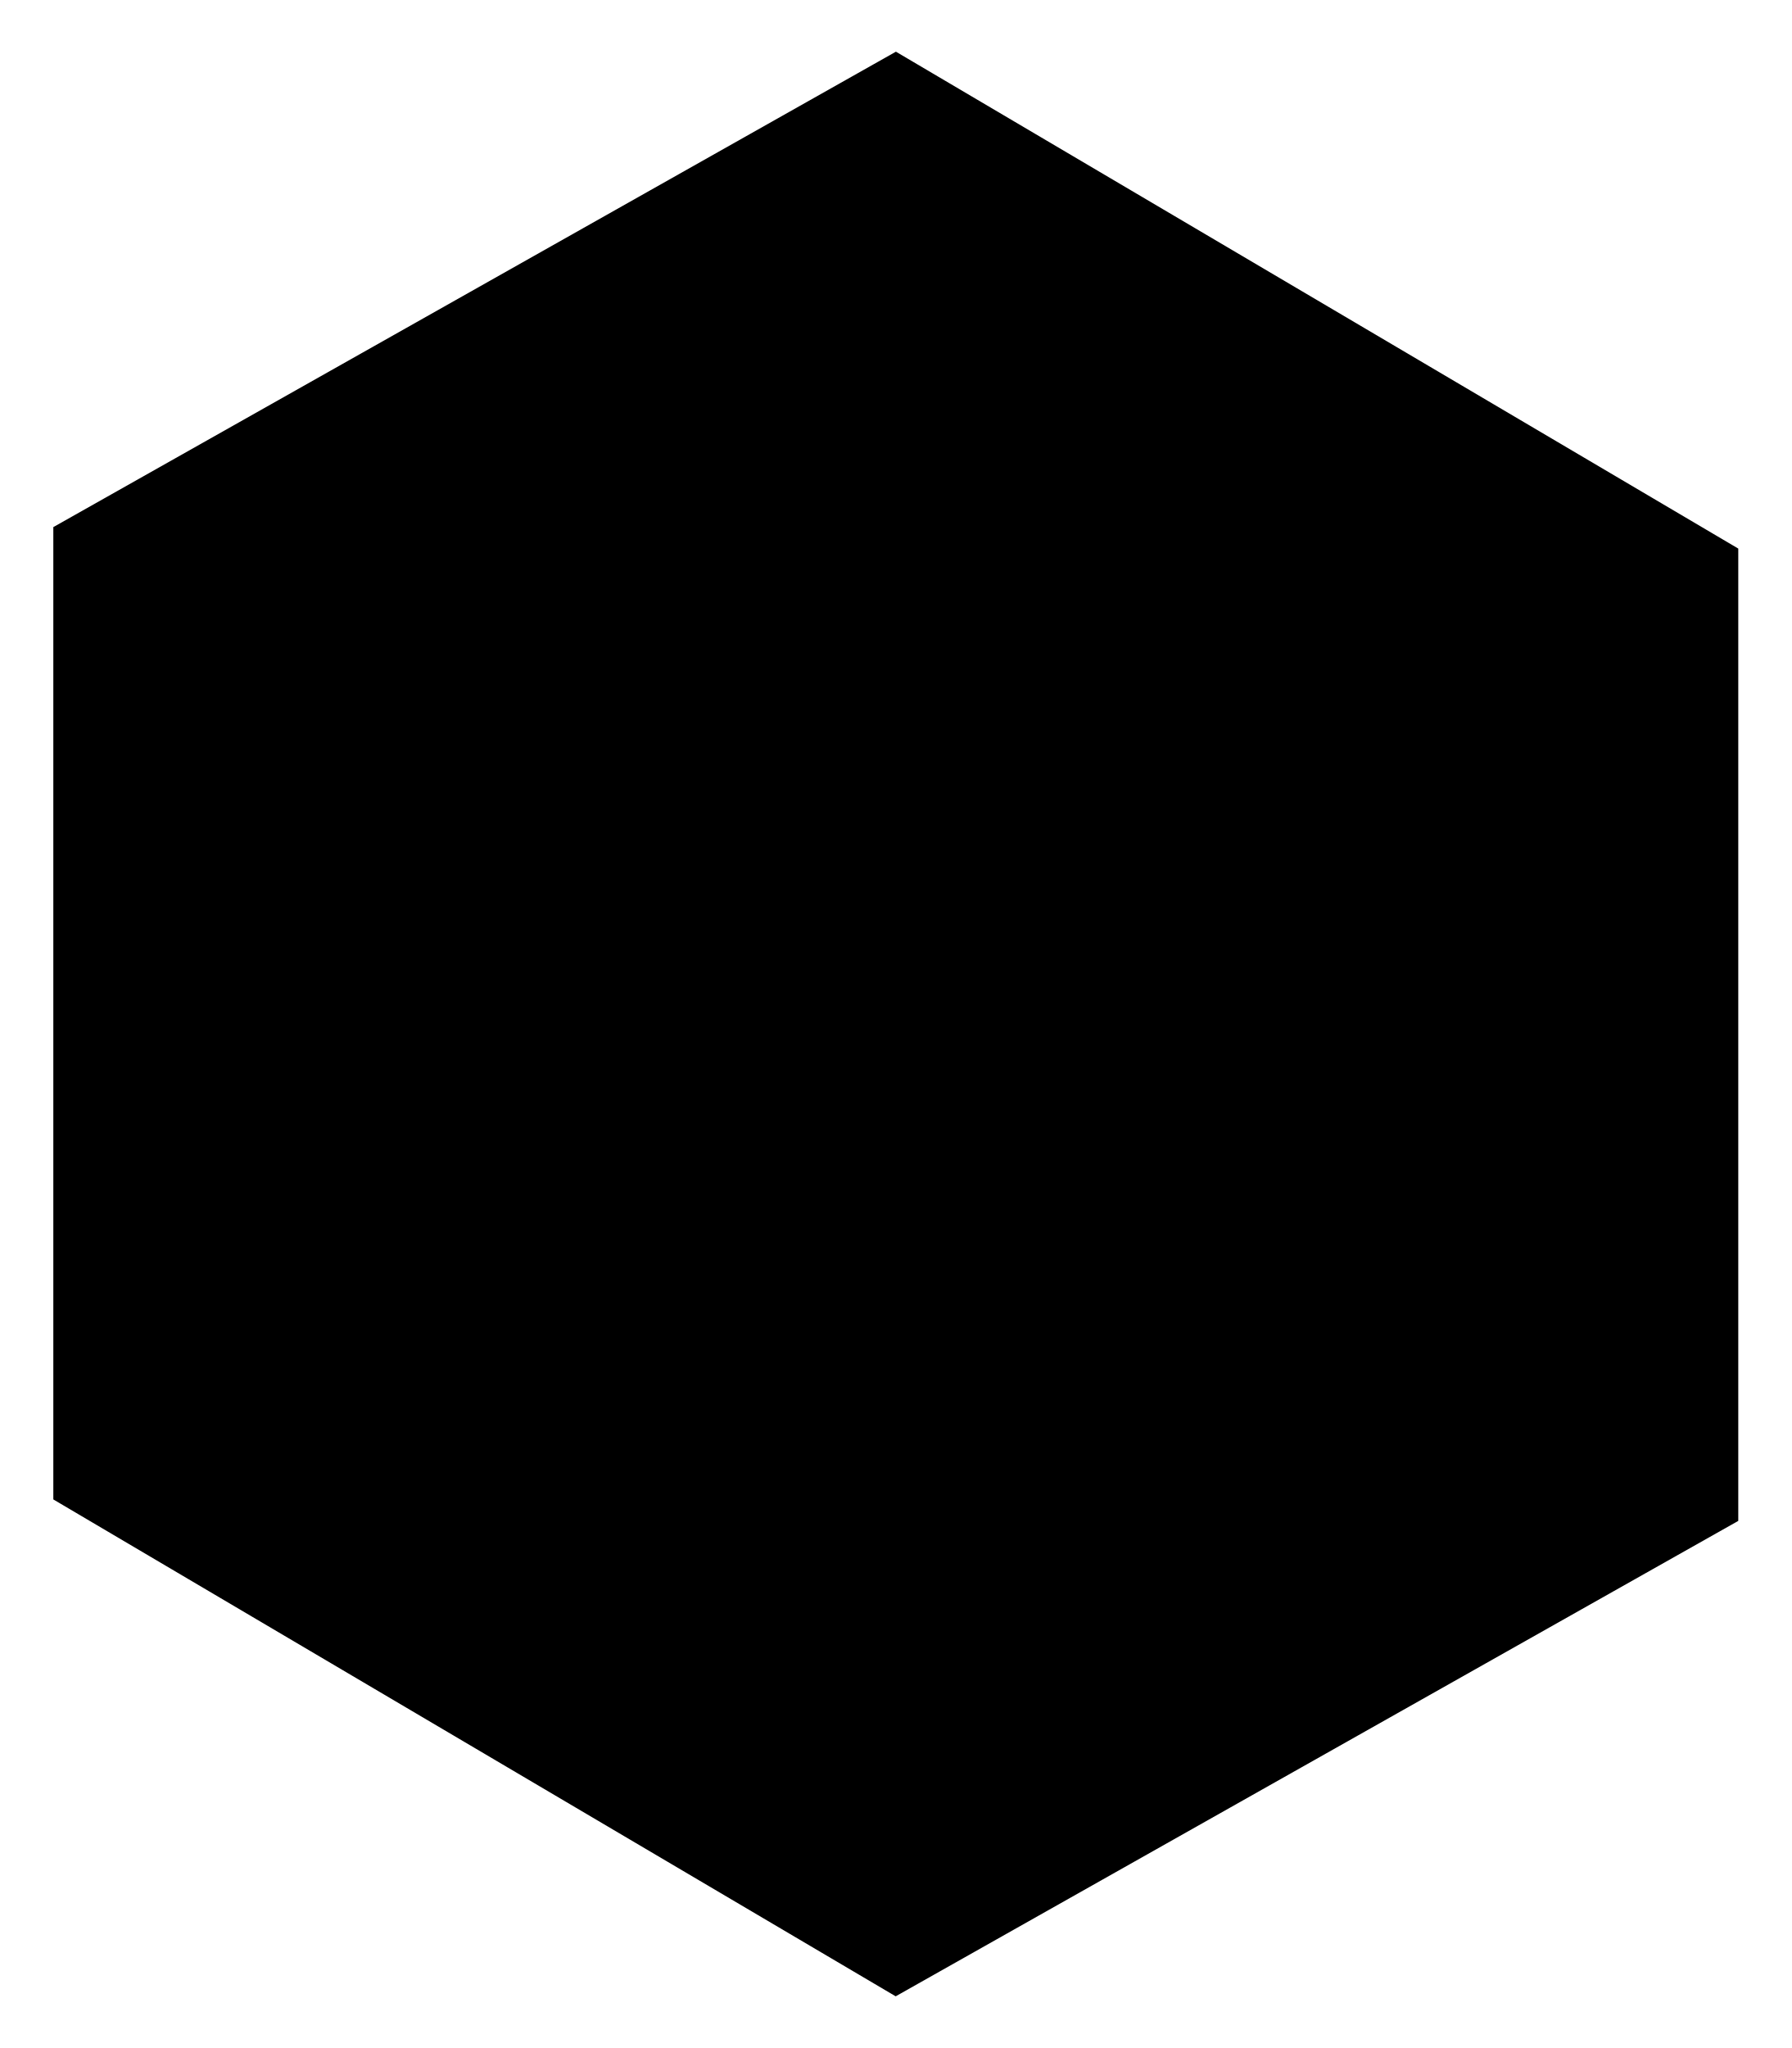
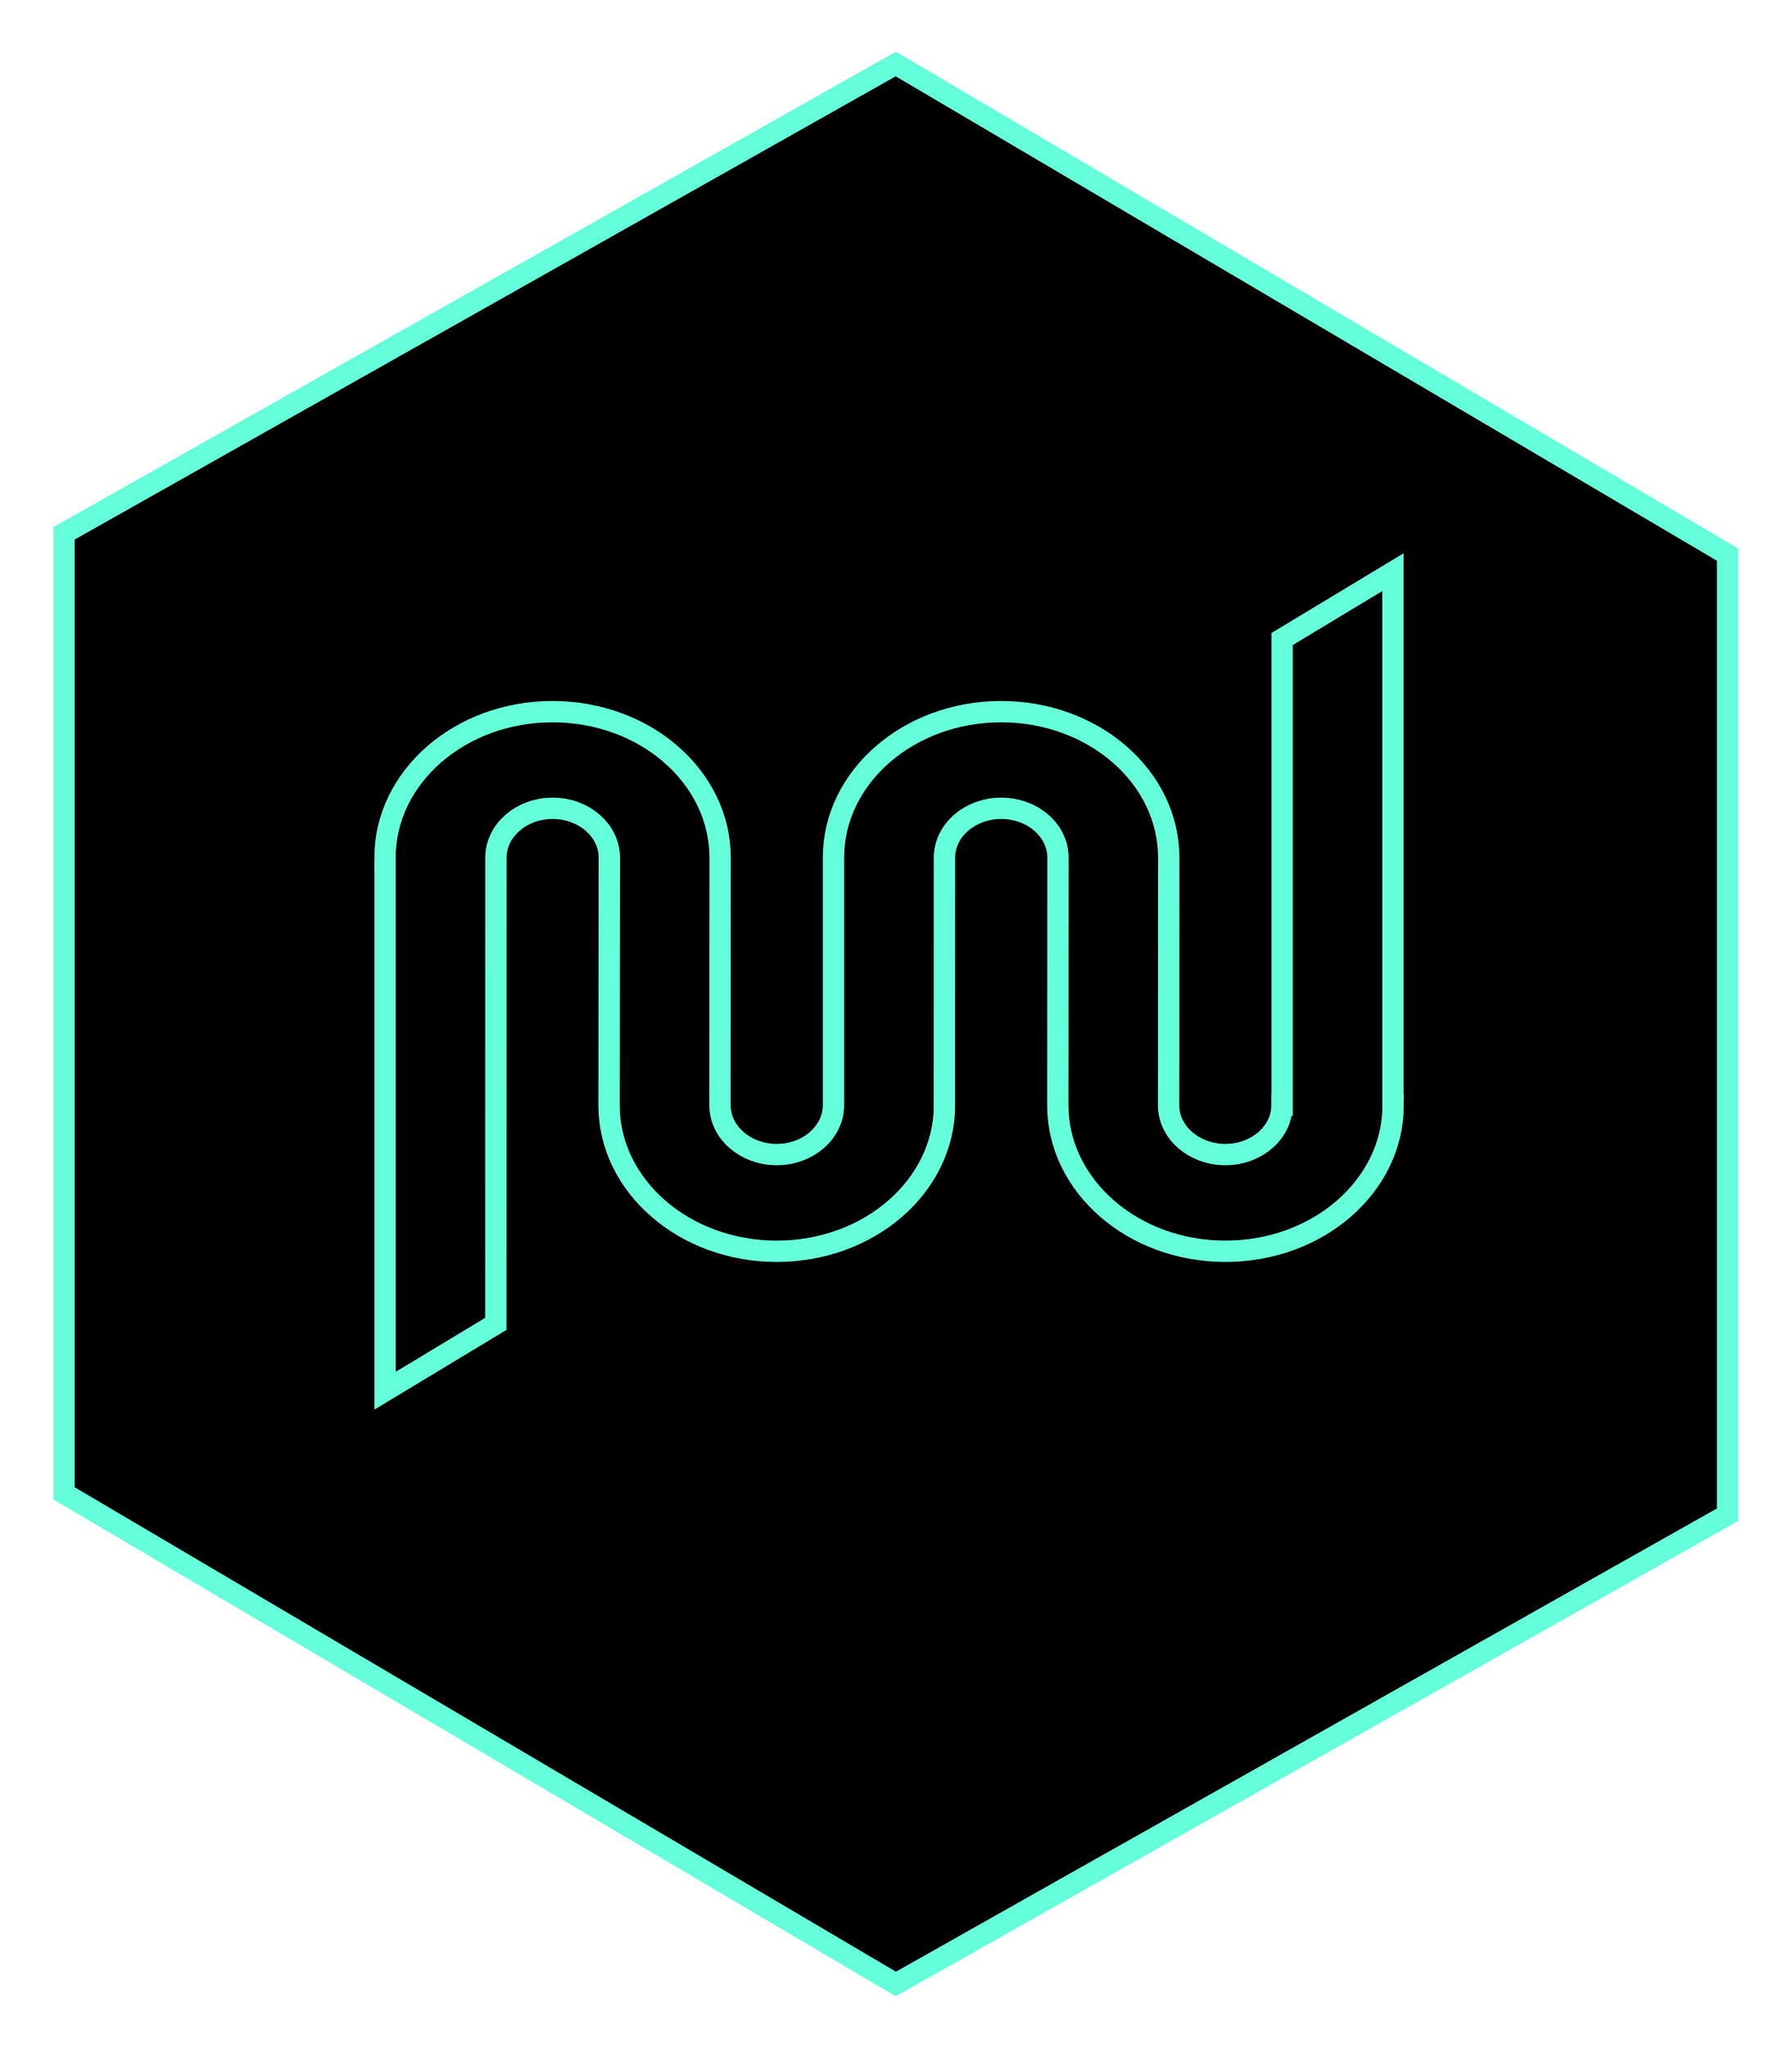
<svg xmlns="http://www.w3.org/2000/svg" id="logo" viewBox="0 0 84 96">
  <g transform="translate(-8, -2)">
    <g transform="translate(11, 5)">
-       <polygon id="Shape" stroke="currentColor" strokewidth="5" strokelinecap="round" strokelinejoin="round" points="39 0 0 22 0 67 39 90 78 68 78 23" />
-       <path stroke="currentColor" strokewidth="10" strokelinecap="round" strokelinejoin="round" d="M 62.308 48.806 L 62.308 23.821 L 57.114 26.953 L 57.114 48.806 L 57.107 48.806 C 57.107 50.084 55.92 51.121 54.454 51.121 C 52.984 51.121 51.79 50.084 51.79 48.806 L 51.797 37.207 C 51.797 33.426 48.282 30.359 43.939 30.359 C 39.6 30.359 36.078 33.426 36.078 37.207 L 36.078 48.806 C 36.078 50.084 34.884 51.121 33.417 51.121 C 31.951 51.121 30.757 50.084 30.757 48.806 L 30.764 37.207 C 30.764 33.426 27.251 30.359 22.905 30.359 C 18.564 30.359 15.051 33.426 15.051 37.207 L 15.055 37.207 L 15.055 62.189 L 20.249 59.055 L 20.252 37.207 C 20.252 35.924 21.446 34.889 22.909 34.889 C 24.379 34.889 25.569 35.924 25.569 37.207 L 25.556 48.806 C 25.556 52.587 29.079 55.654 33.421 55.654 C 37.762 55.654 41.282 52.587 41.282 48.806 L 41.279 48.806 L 41.282 37.207 C 41.282 35.924 42.477 34.889 43.945 34.889 C 45.415 34.889 46.604 35.924 46.604 37.207 L 46.596 48.806 C 46.596 52.587 50.115 55.654 54.457 55.654 C 58.8 55.654 62.318 52.587 62.318 48.806 L 62.315 48.806 L 62.308 48.806 Z" style="" />
+       <polygon id="Shape" stroke="#64ffda" strokewidth="10" strokelinecap="round" strokelinejoin="round" points="39 0 0 22 0 67 39 90 78 68 78 23" />
+       <path stroke="#64ffda" strokewidth="10" strokelinecap="round" strokelinejoin="round" d="M 62.308 48.806 L 62.308 23.821 L 57.114 26.953 L 57.114 48.806 L 57.107 48.806 C 57.107 50.084 55.92 51.121 54.454 51.121 C 52.984 51.121 51.79 50.084 51.79 48.806 L 51.797 37.207 C 51.797 33.426 48.282 30.359 43.939 30.359 C 39.6 30.359 36.078 33.426 36.078 37.207 L 36.078 48.806 C 36.078 50.084 34.884 51.121 33.417 51.121 C 31.951 51.121 30.757 50.084 30.757 48.806 L 30.764 37.207 C 30.764 33.426 27.251 30.359 22.905 30.359 C 18.564 30.359 15.051 33.426 15.051 37.207 L 15.055 37.207 L 15.055 62.189 L 20.249 59.055 L 20.252 37.207 C 20.252 35.924 21.446 34.889 22.909 34.889 C 24.379 34.889 25.569 35.924 25.569 37.207 L 25.556 48.806 C 25.556 52.587 29.079 55.654 33.421 55.654 C 37.762 55.654 41.282 52.587 41.282 48.806 L 41.279 48.806 L 41.282 37.207 C 41.282 35.924 42.477 34.889 43.945 34.889 C 45.415 34.889 46.604 35.924 46.604 37.207 L 46.596 48.806 C 46.596 52.587 50.115 55.654 54.457 55.654 C 58.8 55.654 62.318 52.587 62.318 48.806 L 62.315 48.806 L 62.308 48.806 Z" style="" />
    </g>
  </g>
</svg>
